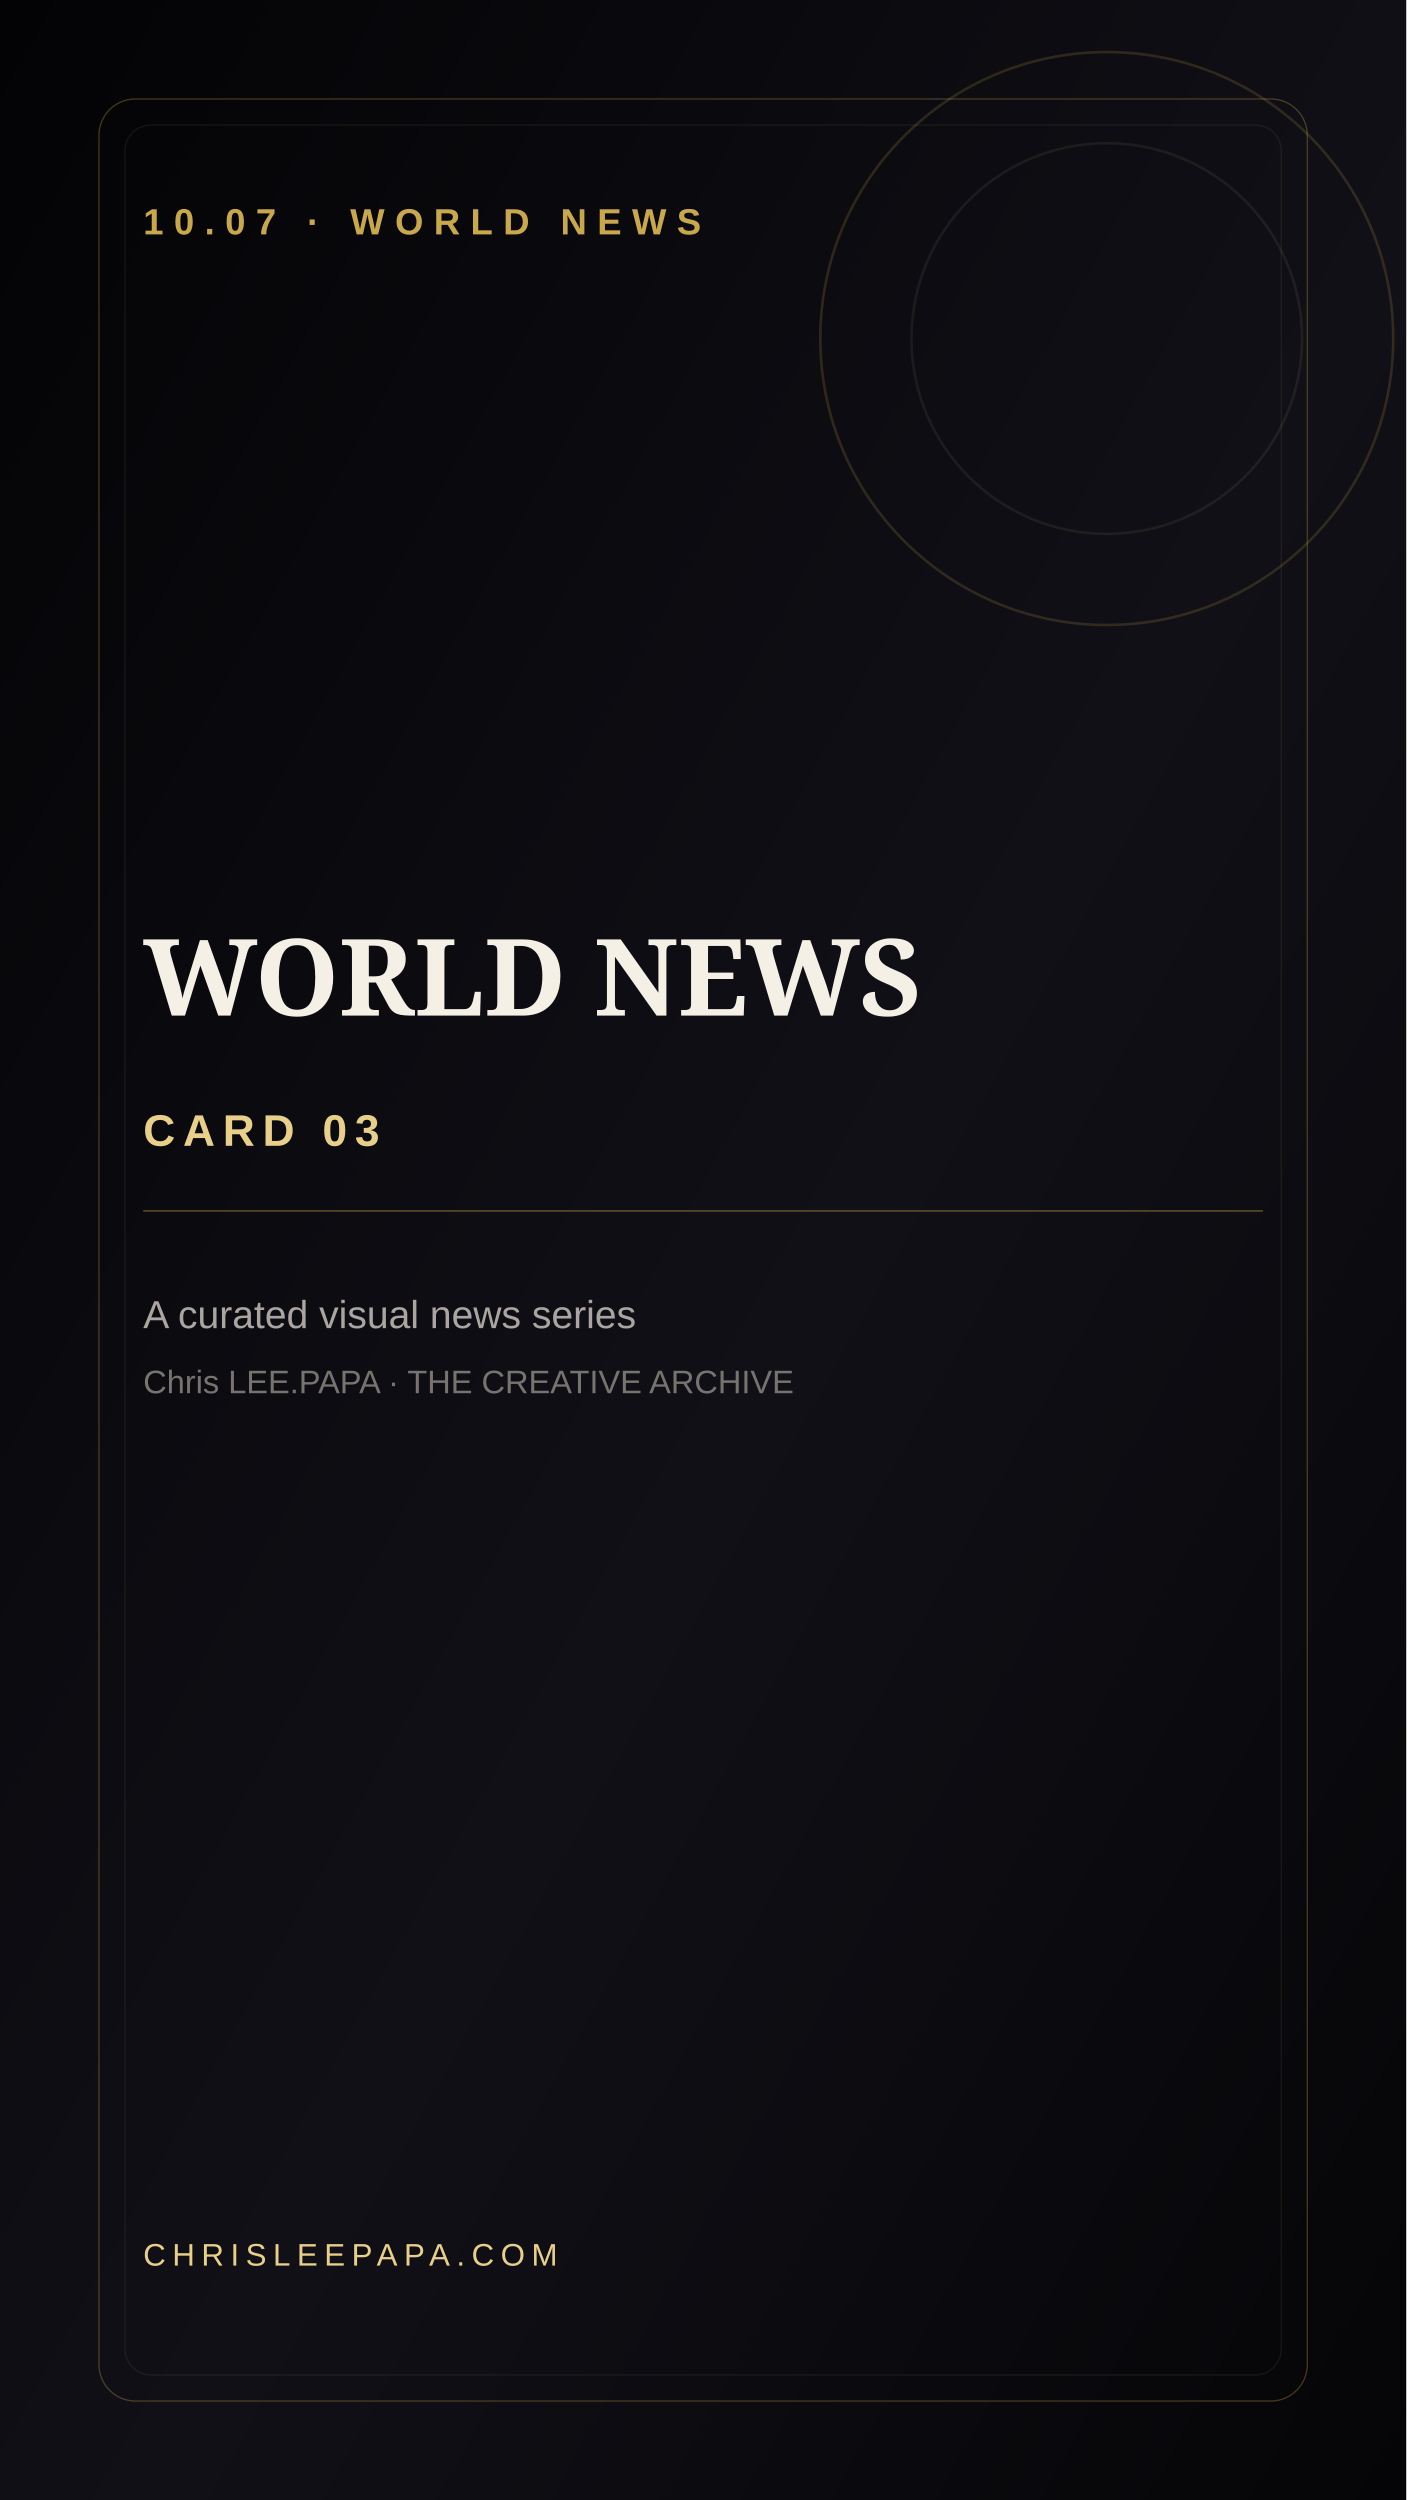
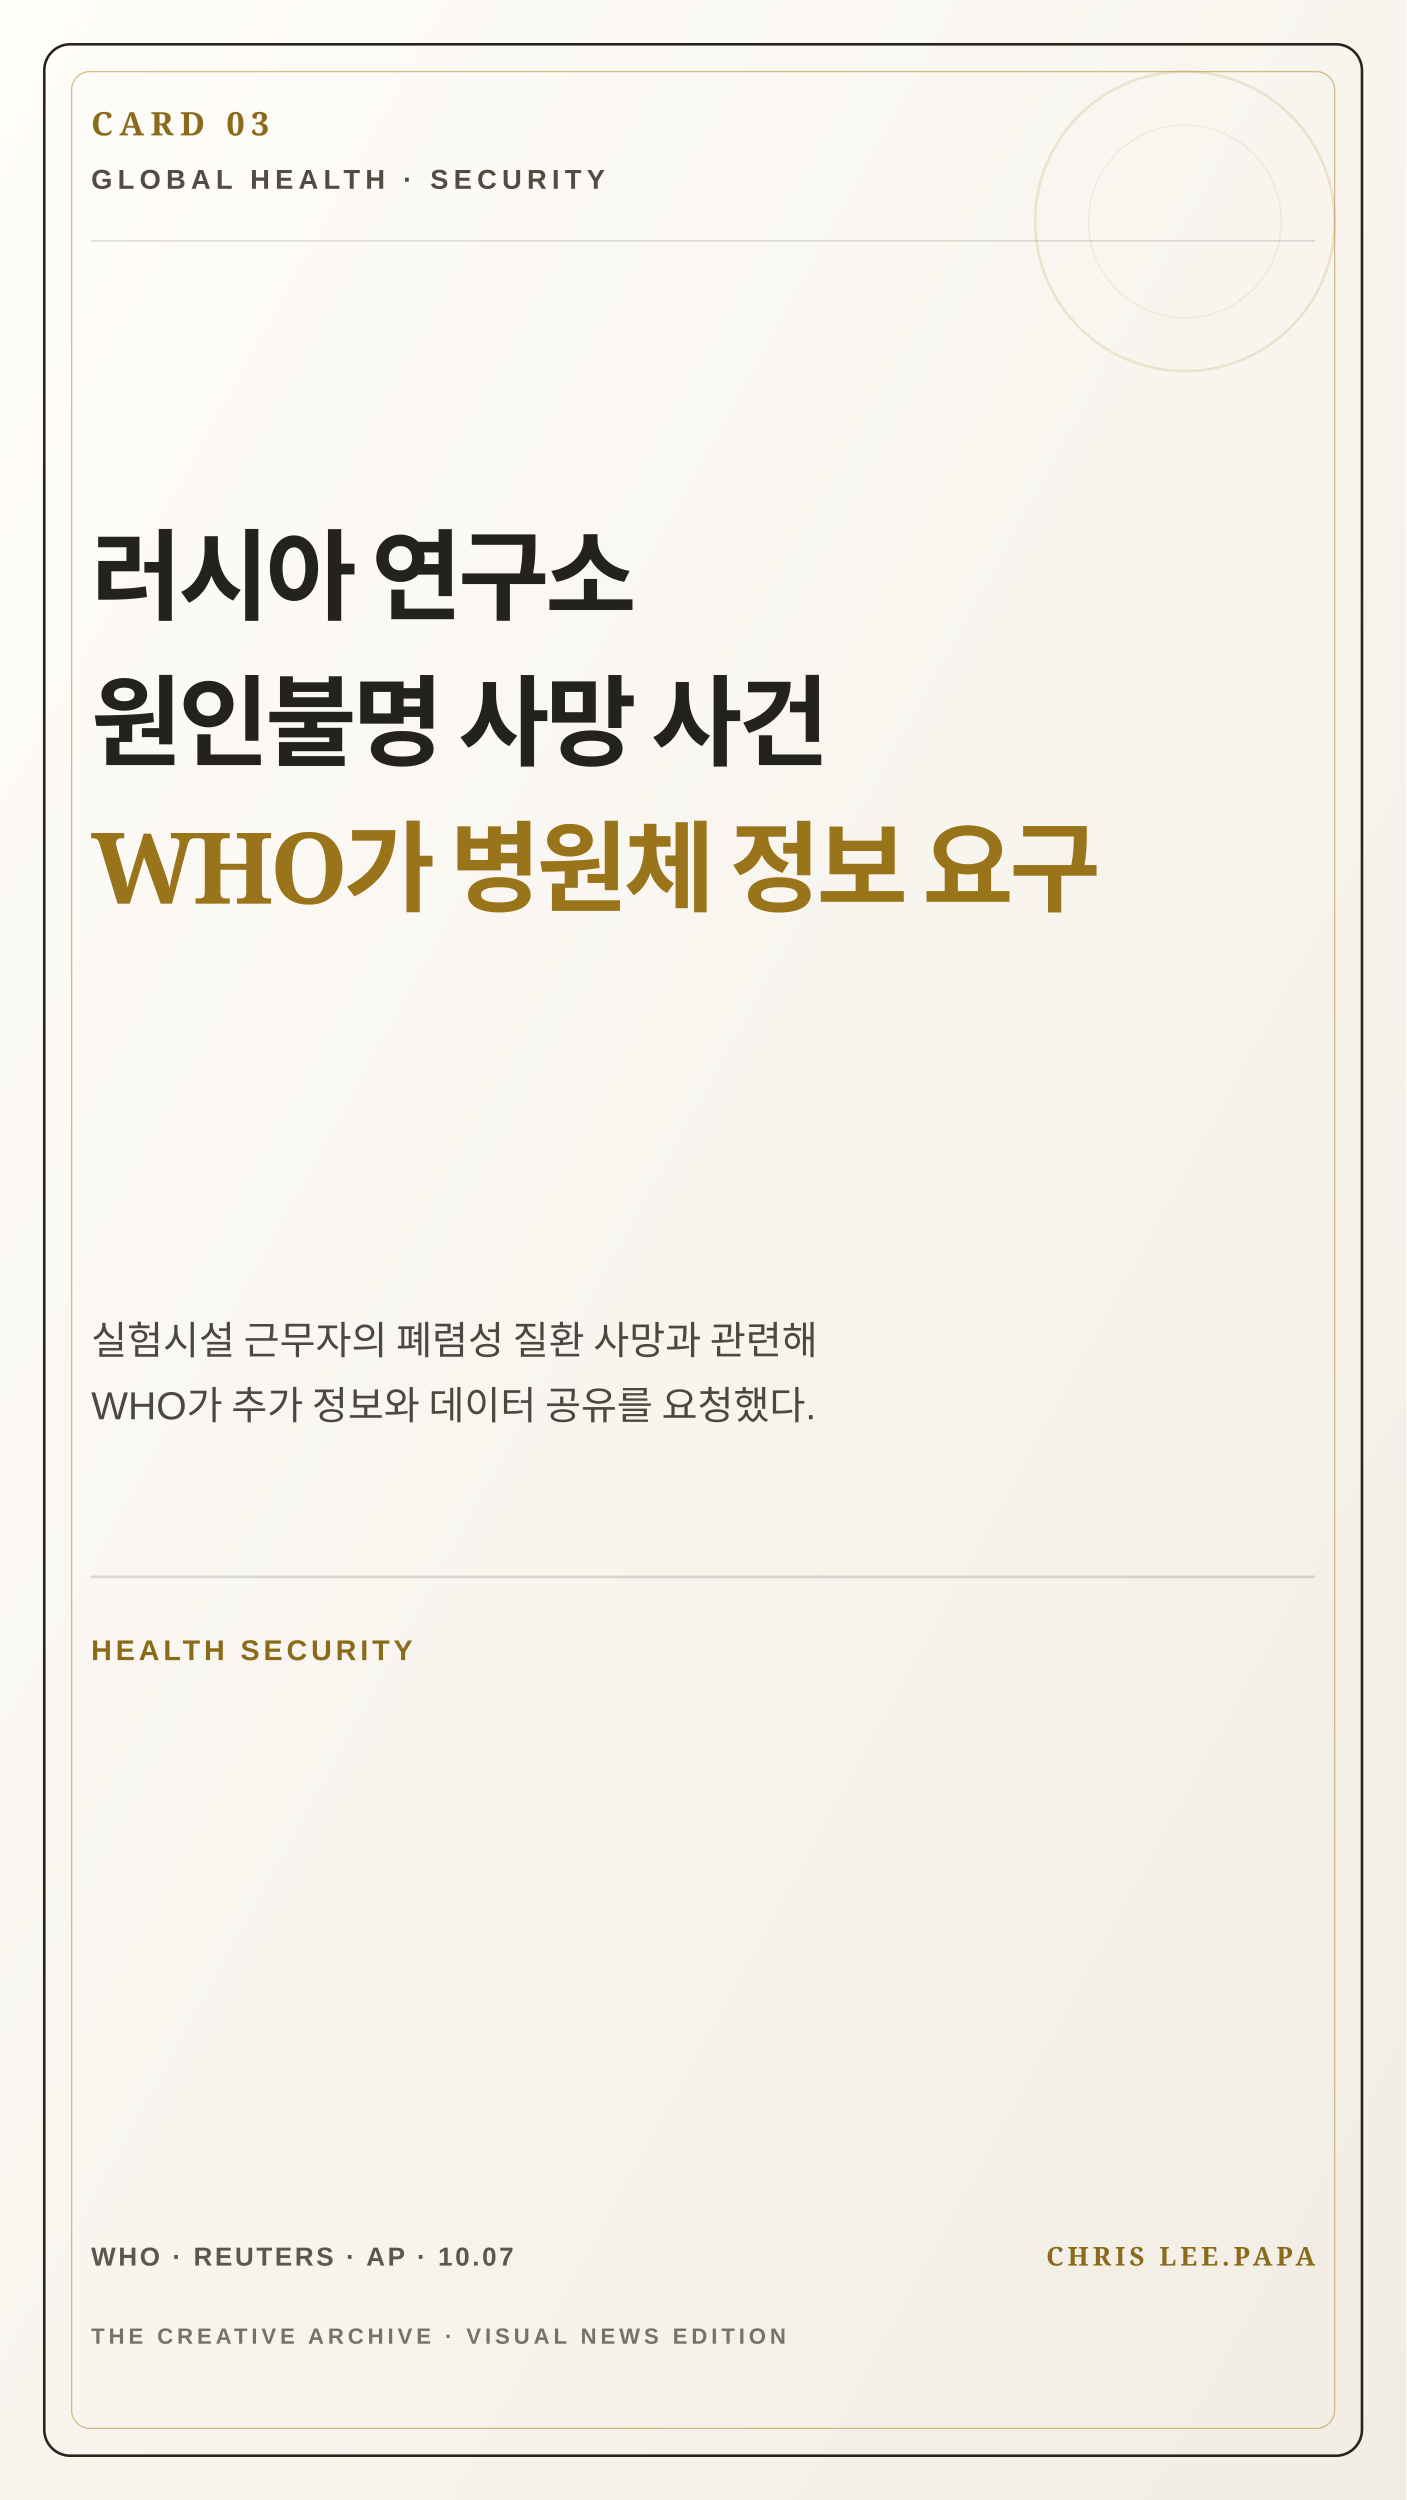
- <svg xmlns="http://www.w3.org/2000/svg" viewBox="0 0 1080 1920">
+ <svg xmlns="http://www.w3.org/2000/svg" width="1080" height="1920" viewBox="0 0 1080 1920">
  <defs>
-     <linearGradient id="g" x1="0" y1="0" x2="1" y2="1">
-       <stop offset="0" stop-color="#030305" />
-       <stop offset=".55" stop-color="#111017" />
-       <stop offset="1" stop-color="#050507" />
+     <linearGradient id="paper" x1="0" y1="0" x2="1" y2="1">
+       <stop offset="0" stop-color="#fffdfa" />
+       <stop offset="1" stop-color="#f1ede4" />
    </linearGradient>
-     <filter id="glow">
-       <feGaussianBlur stdDeviation="18" />
-     </filter>
+     <linearGradient id="gold" x1="0" y1="0" x2="1" y2="1">
+       <stop offset="0" stop-color="#b28b2d" />
+       <stop offset="1" stop-color="#e0c66d" />
+     </linearGradient>
  </defs>
-   <rect width="1080" height="1920" fill="url(#g)" />
-   <circle cx="850" cy="260" r="220" fill="none" stroke="#c9a84c" stroke-opacity=".18" stroke-width="2" />
-   <circle cx="850" cy="260" r="150" fill="none" stroke="#e8d08a" stroke-opacity=".08" stroke-width="2" />
-   <rect x="76" y="76" width="928" height="1768" rx="28" fill="none" stroke="#c9a84c" stroke-opacity=".32" />
-   <rect x="96" y="96" width="888" height="1728" rx="20" fill="none" stroke="#e8d08a" stroke-opacity=".08" />
-   <text x="110" y="180" fill="#c9a84c" font-family="Arial, sans-serif" font-size="28" font-weight="700" letter-spacing="8">10.07 · WORLD NEWS</text>
-   <text x="110" y="780" fill="#f5f0e6" font-family="Georgia, serif" font-size="82" font-weight="700">WORLD NEWS</text>
-   <text x="110" y="880" fill="#e8d08a" font-family="Arial, sans-serif" font-size="34" font-weight="700" letter-spacing="6">CARD 03</text>
-   <line x1="110" y1="930" x2="970" y2="930" stroke="#c9a84c" stroke-opacity=".5" />
-   <text x="110" y="1020" fill="#aaa5a0" font-family="Arial, sans-serif" font-size="30">A curated visual news series</text>
-   <text x="110" y="1070" fill="#77736f" font-family="Arial, sans-serif" font-size="25">Chris LEE.PAPA · THE CREATIVE ARCHIVE</text>
-   <text x="110" y="1740" fill="#e8d08a" font-family="Arial, sans-serif" font-size="24" letter-spacing="5">CHRISLEEPAPA.COM</text>
+   <rect width="1080" height="1920" fill="url(#paper)" />
+   <rect x="34" y="34" width="1012" height="1852" rx="20" fill="none" stroke="#27241e" stroke-width="2" />
+   <rect x="55" y="55" width="970" height="1810" rx="14" fill="none" stroke="#b28b2d" stroke-opacity=".55" />
+   <circle cx="910" cy="170" r="115" fill="none" stroke="#b28b2d" stroke-opacity=".18" stroke-width="2" />
+   <circle cx="910" cy="170" r="74" fill="none" stroke="#b28b2d" stroke-opacity=".14" />
+   <text x="70" y="104" class="num">CARD 03</text>
+   <text x="70" y="145" class="kicker">GLOBAL HEALTH · SECURITY</text>
+   <line x1="70" y1="185" x2="1010" y2="185" stroke="#27241e" stroke-opacity=".18" />
+   <text x="70" y="470" class="title">러시아 연구소</text>
+   <text x="70" y="582" class="title">원인불명 사망 사건</text>
+   <text x="70" y="694" class="title gold">WHO가 병원체 정보 요구</text>
+   <g class="body">
+     <text x="70" y="1040">실험시설 근무자의 폐렴성 질환 사망과 관련해</text>
+     <text x="70" y="1090">WHO가 추가 정보와 데이터 공유를 요청했다.</text>
+   </g>
+   <rect x="70" y="1210" width="940" height="2" fill="#27241e" opacity=".16" />
+   <text x="70" y="1275" class="tag">HEALTH SECURITY</text>
+   <text x="70" y="1740" class="source">WHO · REUTERS · AP · 10.07</text>
+   <text x="1010" y="1740" text-anchor="end" class="mark">CHRIS LEE.PAPA</text>
+   <text x="70" y="1800" class="footer">THE CREATIVE ARCHIVE · VISUAL NEWS EDITION</text>
+   <style>
+ .num{font:700 25px Cinzel,Georgia,serif;letter-spacing:5px;fill:#8b6a19}.kicker{font:600 21px Arial,sans-serif;letter-spacing:4px;fill:#514c43}.date{font:700 32px Cinzel,Georgia,serif;letter-spacing:5px;fill:#8b6a19}.title{font:700 76px "Noto Serif KR",Georgia,serif;fill:#24221d;letter-spacing:-3px}.title.gold{fill:#9a741a}.body{font:400 30px "Noto Serif KR",Arial,sans-serif;fill:#4b4841}.tag{font:700 22px Arial,sans-serif;letter-spacing:3px;fill:#8b6a19}.source{font:600 20px Arial,sans-serif;letter-spacing:2px;fill:#5b574f}.mark{font:700 20px Cinzel,Georgia,serif;letter-spacing:3px;fill:#8b6a19}.footer{font:600 17px Arial,sans-serif;letter-spacing:3px;fill:#777168}
+ </style>
</svg>
